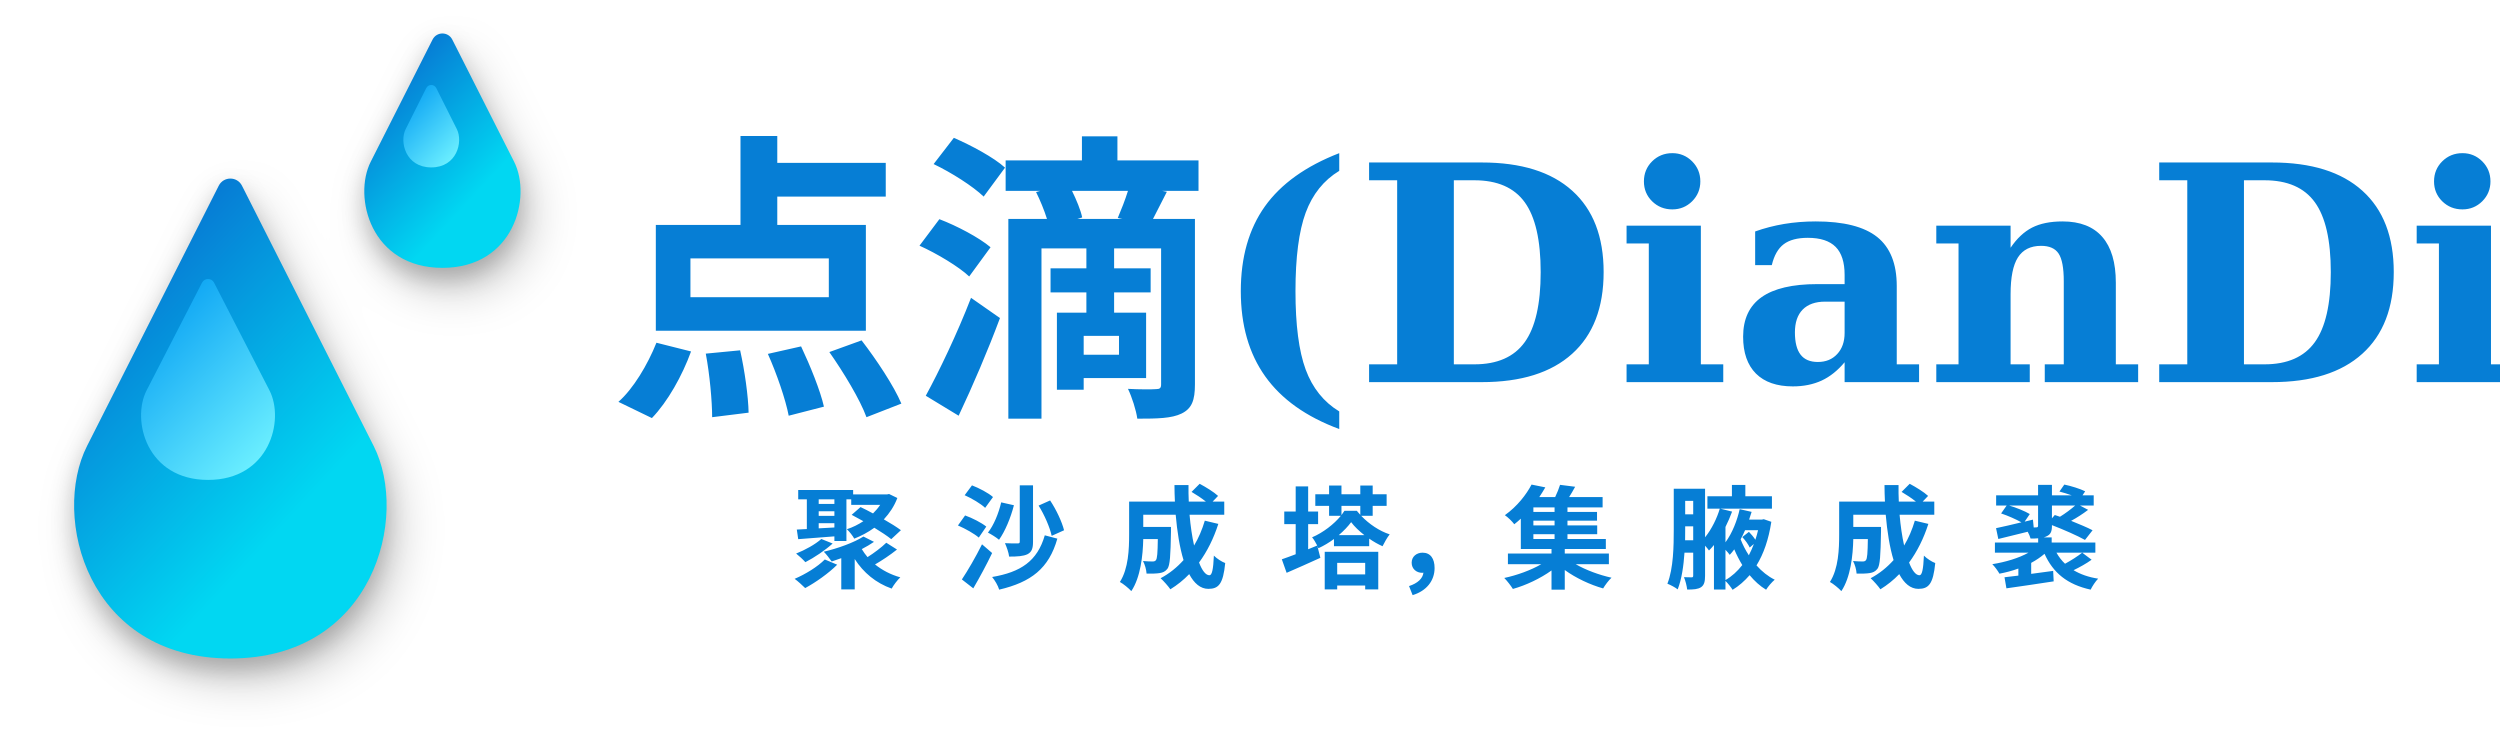
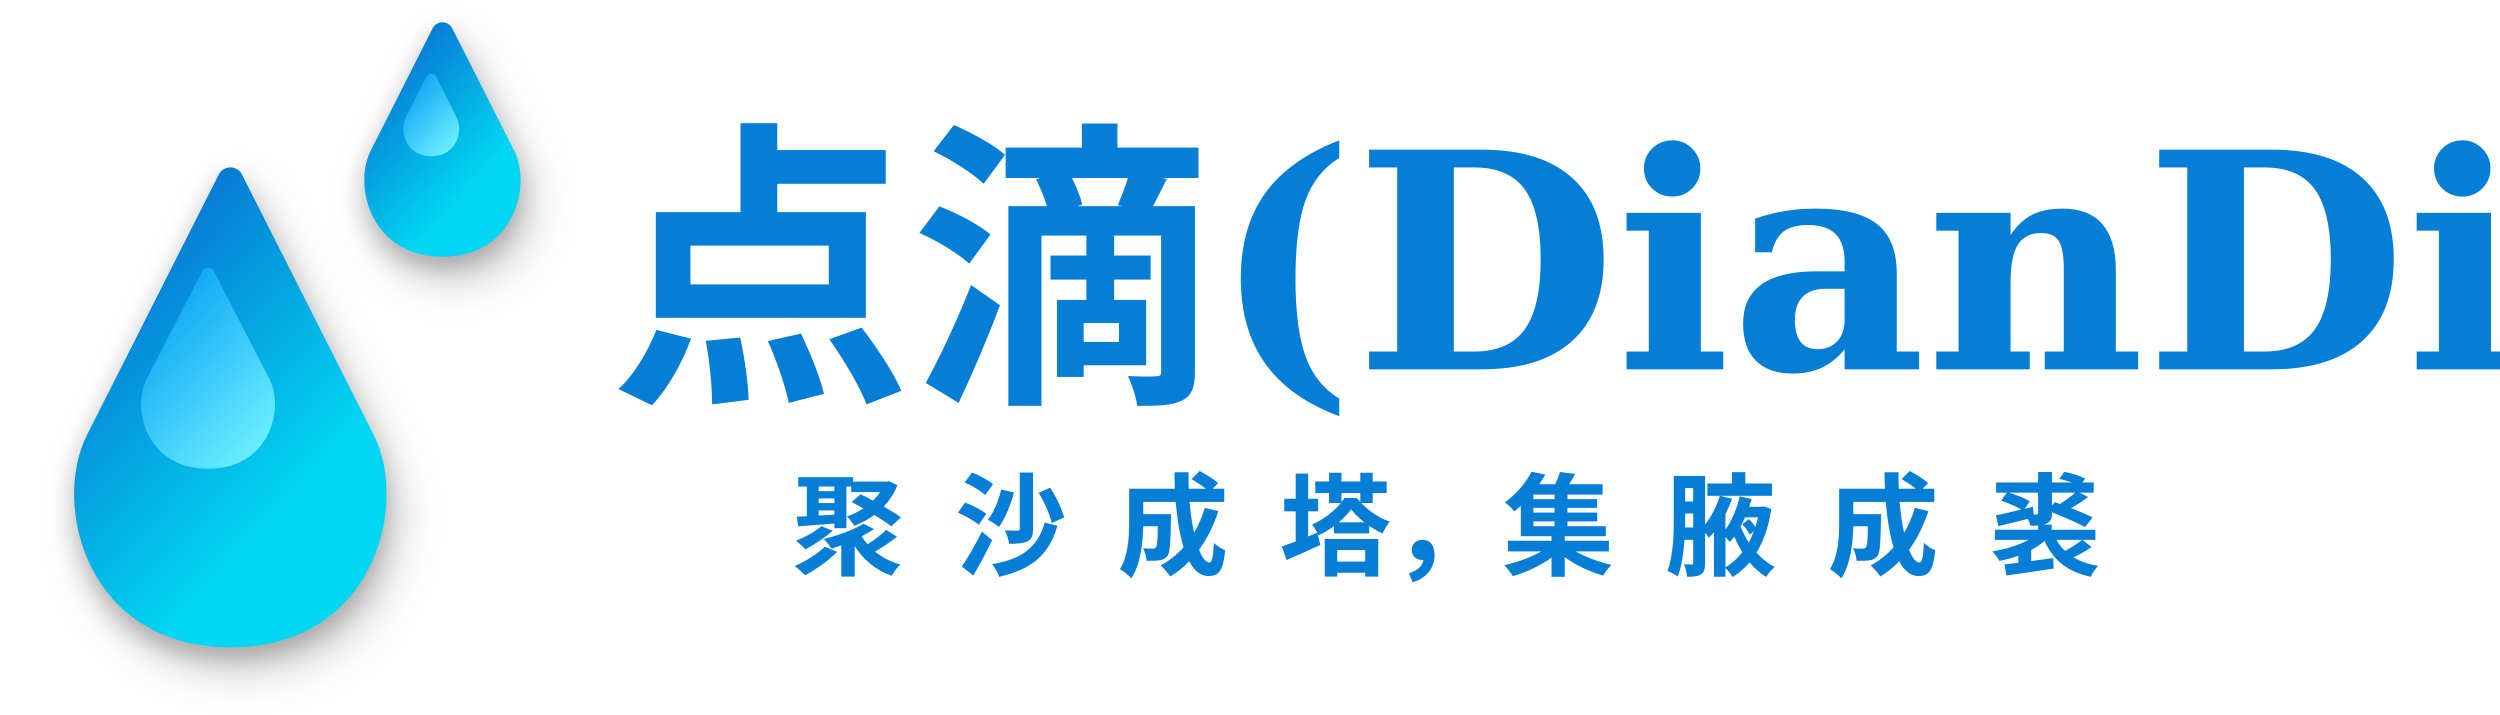
- <svg xmlns="http://www.w3.org/2000/svg" fill="none" height="132" viewBox="0 0 448 132" width="448" version="1.1" id="svg1604">
+ <svg xmlns="http://www.w3.org/2000/svg" fill="none" height="128" viewBox="0 0 448 128" width="448" version="1.1" id="svg1604">
  <defs id="defs1602">
    <filter color-interpolation-filters="sRGB" filterUnits="userSpaceOnUse" height="144" id="filter0_dd" width="144" x="-6" y="-4">
      <feFlood flood-opacity="0" result="BackgroundImageFix" id="feFlood1557" />
      <feColorMatrix in="SourceAlpha" type="matrix" values="0 0 0 0 0 0 0 0 0 0 0 0 0 0 0 0 0 0 127 0" id="feColorMatrix1559" />
      <feOffset dx="2" dy="4" id="feOffset1561" />
      <feGaussianBlur stdDeviation="4" id="feGaussianBlur1563" />
      <feColorMatrix type="matrix" values="0 0 0 0 0 0 0 0 0 0 0 0 0 0 0 0 0 0 0.2 0" id="feColorMatrix1565" />
      <feBlend in2="BackgroundImageFix" mode="normal" result="effect1_dropShadow" id="feBlend1567" />
      <feColorMatrix in="SourceAlpha" type="matrix" values="0 0 0 0 0 0 0 0 0 0 0 0 0 0 0 0 0 0 127 0" id="feColorMatrix1569" />
      <feOffset dy="2" id="feOffset1571" />
      <feGaussianBlur stdDeviation="2" id="feGaussianBlur1573" />
      <feColorMatrix type="matrix" values="0 0 0 0 0 0 0 0 0 0 0 0 0 0 0 0 0 0 0.2 0" id="feColorMatrix1575" />
      <feBlend in2="effect1_dropShadow" mode="normal" result="effect2_dropShadow" id="feBlend1577" />
      <feBlend in="SourceGraphic" in2="effect2_dropShadow" mode="normal" result="shape" id="feBlend1579" />
    </filter>
    <linearGradient gradientUnits="userSpaceOnUse" id="paint0_linear" x1="34.5" x2="95.22" y1="31.168" y2="87.458" gradientTransform="translate(-14)">
      <stop stop-color="#0862CC" id="stop1582" />
      <stop offset="0.774" stop-color="#01D7F2" id="stop1584" />
    </linearGradient>
    <linearGradient gradientUnits="userSpaceOnUse" id="paint1_linear" x1="40.5" x2="66.12" y1="50.561" y2="74.713" gradientTransform="translate(-14)">
      <stop stop-color="#019BF2" id="stop1587" />
      <stop offset="1" stop-color="#6AEEFF" id="stop1589" />
    </linearGradient>
    <linearGradient gradientUnits="userSpaceOnUse" id="paint2_linear" x1="81.25" x2="111.598" y1="5.602" y2="33.749" gradientTransform="translate(-14)">
      <stop stop-color="#0862CC" id="stop1592" />
      <stop offset="0.774" stop-color="#01D7F2" id="stop1594" />
    </linearGradient>
    <linearGradient gradientUnits="userSpaceOnUse" id="paint3_linear" x1="84.875" x2="95.804" y1="16" y2="26.045" gradientTransform="translate(-14)">
      <stop stop-color="#019BF2" id="stop1597" />
      <stop offset="1" stop-color="#6AEEFF" id="stop1599" />
    </linearGradient>
    <filter color-interpolation-filters="sRGB" filterUnits="userSpaceOnUse" height="144" id="filter0_dd-6" width="144" x="-6" y="-4">
      <feFlood flood-opacity="0" result="BackgroundImageFix" id="feFlood9860" />
      <feColorMatrix in="SourceAlpha" type="matrix" values="0 0 0 0 0 0 0 0 0 0 0 0 0 0 0 0 0 0 127 0" id="feColorMatrix9862" />
      <feOffset dx="2" dy="4" id="feOffset9864" />
      <feGaussianBlur stdDeviation="4" id="feGaussianBlur9866" />
      <feColorMatrix type="matrix" values="0 0 0 0 0 0 0 0 0 0 0 0 0 0 0 0 0 0 0.2 0" id="feColorMatrix9868" />
      <feBlend in2="BackgroundImageFix" mode="normal" result="effect1_dropShadow" id="feBlend9870" />
      <feColorMatrix in="SourceAlpha" type="matrix" values="0 0 0 0 0 0 0 0 0 0 0 0 0 0 0 0 0 0 127 0" id="feColorMatrix9872" />
      <feOffset dy="2" id="feOffset9874" />
      <feGaussianBlur stdDeviation="2" id="feGaussianBlur9876" />
      <feColorMatrix type="matrix" values="0 0 0 0 0 0 0 0 0 0 0 0 0 0 0 0 0 0 0.2 0" id="feColorMatrix9878" />
      <feBlend in2="effect1_dropShadow" mode="normal" result="effect2_dropShadow" id="feBlend9880" />
      <feBlend in="SourceGraphic" in2="effect2_dropShadow" mode="normal" result="shape" id="feBlend9882" />
    </filter>
    <linearGradient gradientUnits="userSpaceOnUse" id="paint0_linear-4" x1="34.5" x2="95.22" y1="31.168" y2="87.458">
      <stop stop-color="#0862CC" id="stop9885" />
      <stop offset="0.774" stop-color="#01D7F2" id="stop9887" />
    </linearGradient>
    <linearGradient gradientUnits="userSpaceOnUse" id="paint1_linear-0" x1="40.5" x2="66.12" y1="50.561" y2="74.713">
      <stop stop-color="#019BF2" id="stop9890" />
      <stop offset="1" stop-color="#6AEEFF" id="stop9892" />
    </linearGradient>
    <linearGradient gradientUnits="userSpaceOnUse" id="paint2_linear-0" x1="81.25" x2="111.598" y1="5.602" y2="33.749">
      <stop stop-color="#0862CC" id="stop9895" />
      <stop offset="0.774" stop-color="#01D7F2" id="stop9897" />
    </linearGradient>
    <linearGradient gradientUnits="userSpaceOnUse" id="paint3_linear-4" x1="84.875" x2="95.804" y1="16" y2="26.045">
      <stop stop-color="#019BF2" id="stop9900" />
      <stop offset="1" stop-color="#6AEEFF" id="stop9902" />
    </linearGradient>
  </defs>
-   <g id="g11120" transform="translate(8)">
+   <g id="g11120" transform="translate(8,-2.296006)">
    <text xml:space="preserve" style="font-size:54px;line-height:1.25;font-family:sans-serif;fill:#067ed5;fill-opacity:1" x="101.258" y="70.276" id="text1610">
      <tspan id="tspan1608" x="101.258" y="70.276" style="font-style:normal;font-variant:normal;font-weight:bold;font-stretch:normal;font-size:54px;font-family:'DejaVu Serif';-inkscape-font-specification:'DejaVu Serif Bold';fill:#067ed5;fill-opacity:1">点滴(DianDi)</tspan>
    </text>
    <text xml:space="preserve" style="font-size:20px;line-height:1.25;font-family:sans-serif;fill:#067ed5;fill-opacity:1" x="134.023" y="103.884" id="text6253">
      <tspan id="tspan6251" x="134.023" y="103.884" style="font-style:normal;font-variant:normal;font-weight:bold;font-stretch:normal;font-size:20px;font-family:'DejaVu Serif';-inkscape-font-specification:'DejaVu Serif Bold'">聚  沙  成  塔，集  腋  成  裘</tspan>
    </text>
  </g>
-   <g filter="url(#filter0_dd)" id="g9858" style="filter:url(#filter0_dd-6)" transform="translate(-10.71886,-2)">
+   <g filter="url(#filter0_dd)" id="g9858" style="filter:url(#filter0_dd-6)" transform="translate(-10.71886,-4)">
    <path d="M 26.315,81.929 49.919,35.281 c 0.864,-1.708 3.298,-1.708 4.162,0 L 77.684,81.929 C 84.105,94.619 77.684,120 52,120 26.316,120 19.896,94.619 26.315,81.929 Z" fill="url(#paint0_linear)" id="path9850" style="fill:url(#paint0_linear-4)" />
    <path d="m 36.992,71.955 9.935,-19.309 c 0.443,-0.861 1.702,-0.861 2.145,0 l 9.935,19.309 C 61.759,77.303 59.007,88 48,88 36.993,88 34.241,77.303 36.992,71.955 Z" fill="url(#paint1_linear)" id="path9852" style="fill:url(#paint1_linear-0)" />
    <path d="M 77.158,30.973 88.234,9.091 c 0.737,-1.455 2.796,-1.455 3.532,3e-5 L 102.842,30.973 C 106.053,37.315 102.842,50 90,50 77.158,50 73.948,37.315 77.158,30.973 Z" fill="url(#paint2_linear)" id="path9854" style="fill:url(#paint2_linear-0)" />
    <path d="m 83.413,25.143 3.693,-7.361 c 0.369,-0.736 1.419,-0.736 1.788,0 l 3.692,7.361 c 1.147,2.286 0,6.857 -4.586,6.857 -4.587,0 -5.733,-4.571 -4.587,-6.857 z" fill="url(#paint3_linear)" id="path9856" style="fill:url(#paint3_linear-4)" />
  </g>
</svg>
